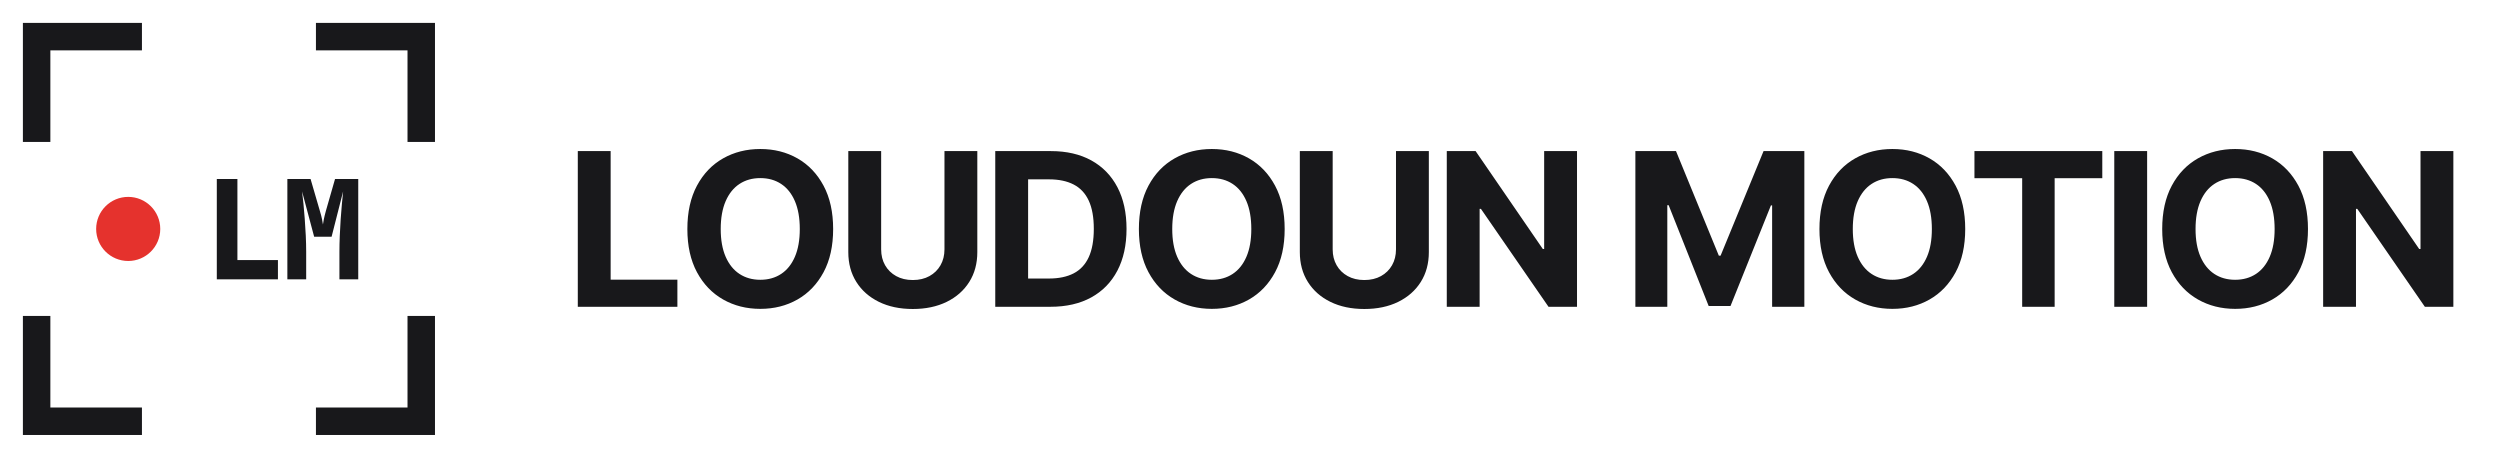
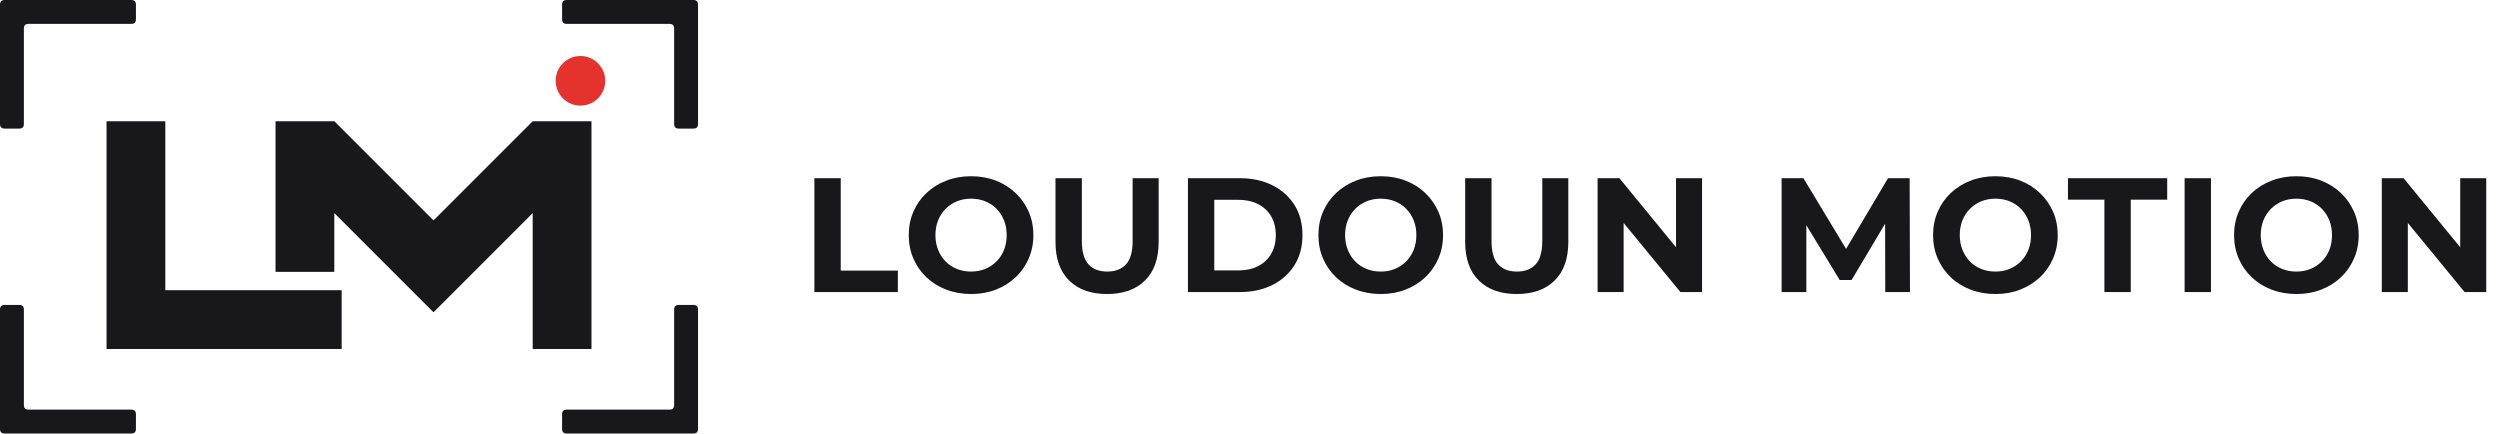
- <svg xmlns="http://www.w3.org/2000/svg" viewBox="0 0 546.0 100" width="1092" height="200" role="img" aria-label="Loudoun Motion">
-   <g>
-     <g fill="none" stroke="#18181B" stroke-width="6" stroke-linecap="square">
-       <path d="M8 28V8H28" />
-       <path d="M72 8H92V28" />
-       <path d="M92 72V92H72" />
-       <path d="M28 92H8V72" />
-     </g>
-     <circle cx="28" cy="50" r="7" fill="#E5322D" />
-     <path d="M47.35 61.0V39.1H51.85V56.8H60.7V61.0ZM62.76 61.0V39.1H67.83L69.84 46.0Q70.17 47.08 70.335 47.89Q70.5 48.7 70.53 49.03Q70.56 48.7 70.725 47.89Q70.89 47.08 71.19 46.0L73.17 39.1H78.24V61.0H74.13V55.0Q74.13 53.35 74.205 51.535Q74.28 49.72 74.4 47.92Q74.52 46.12 74.67 44.545Q74.82 42.97 74.94 41.8L72.42 51.7H68.61L65.97 41.8Q66.12 42.91 66.27 44.455Q66.42 46.0 66.555 47.785Q66.69 49.57 66.78 51.43Q66.87 53.29 66.87 55.0V61.0Z" fill="#18181B" />
-   </g>
-   <path d="M126.191 67.0V33.0H133.365V61.076H147.941V67.0ZM166.049 67.456Q161.535 67.456 157.923 65.403Q154.311 63.349 152.216 59.449Q150.121 55.55 150.121 50.023Q150.121 44.46 152.216 40.548Q154.311 36.637 157.923 34.59Q161.535 32.544 166.049 32.544Q170.571 32.544 174.168 34.59Q177.764 36.637 179.861 40.548Q181.958 44.46 181.958 50.023Q181.958 55.563 179.861 59.463Q177.764 63.363 174.168 65.41Q170.571 67.456 166.049 67.456ZM166.049 61.104Q168.664 61.104 170.601 59.828Q172.538 58.553 173.606 56.079Q174.674 53.605 174.674 50.023Q174.674 46.417 173.606 43.932Q172.538 41.447 170.601 40.172Q168.664 38.896 166.049 38.896Q163.447 38.896 161.505 40.172Q159.563 41.447 158.484 43.932Q157.405 46.417 157.405 50.023Q157.405 53.605 158.484 56.079Q159.563 58.553 161.505 59.828Q163.447 61.104 166.049 61.104ZM206.272 33.0H213.446V55.061Q213.446 58.785 211.684 61.581Q209.923 64.376 206.751 65.93Q203.579 67.484 199.353 67.484Q195.127 67.484 191.958 65.93Q188.788 64.376 187.029 61.581Q185.269 58.785 185.269 55.061V33.0H192.444V54.468Q192.444 56.421 193.306 57.93Q194.169 59.438 195.723 60.298Q197.277 61.158 199.353 61.158Q201.443 61.158 202.995 60.298Q204.547 59.438 205.409 57.93Q206.272 56.421 206.272 54.468ZM229.422 67.0H220.568V60.83H229.093Q232.302 60.83 234.485 59.703Q236.669 58.575 237.778 56.173Q238.887 53.77 238.887 49.986Q238.887 46.208 237.781 43.818Q236.674 41.429 234.492 40.3Q232.311 39.17 229.112 39.17H220.413V33.0H229.522Q234.652 33.0 238.349 35.038Q242.045 37.075 244.04 40.882Q246.034 44.688 246.034 49.986Q246.034 55.289 244.037 59.105Q242.041 62.92 238.321 64.96Q234.602 67.0 229.422 67.0ZM224.539 33.0V67.0H217.364V33.0ZM264.661 67.456Q260.148 67.456 256.536 65.403Q252.923 63.349 250.829 59.449Q248.734 55.55 248.734 50.023Q248.734 44.46 250.829 40.548Q252.923 36.637 256.536 34.59Q260.148 32.544 264.661 32.544Q269.184 32.544 272.78 34.59Q276.377 36.637 278.474 40.548Q280.571 44.46 280.571 50.023Q280.571 55.563 278.474 59.463Q276.377 63.363 272.78 65.41Q269.184 67.456 264.661 67.456ZM264.661 61.104Q267.276 61.104 269.214 59.828Q271.151 58.553 272.219 56.079Q273.287 53.605 273.287 50.023Q273.287 46.417 272.219 43.932Q271.151 41.447 269.214 40.172Q267.276 38.896 264.661 38.896Q262.06 38.896 260.118 40.172Q258.176 41.447 257.097 43.932Q256.018 46.417 256.018 50.023Q256.018 53.605 257.097 56.079Q258.176 58.553 260.118 59.828Q262.06 61.104 264.661 61.104ZM304.885 33.0H312.059V55.061Q312.059 58.785 310.297 61.581Q308.536 64.376 305.364 65.93Q302.192 67.484 297.966 67.484Q293.74 67.484 290.57 65.93Q287.401 64.376 285.642 61.581Q283.882 58.785 283.882 55.061V33.0H291.056V54.468Q291.056 56.421 291.919 57.93Q292.781 59.438 294.335 60.298Q295.889 61.158 297.966 61.158Q300.056 61.158 301.608 60.298Q303.16 59.438 304.022 57.93Q304.885 56.421 304.885 54.468ZM344.419 33.0V67.0H338.194L323.434 45.614H323.151V67.0H315.977V33.0H322.275L336.952 54.377H337.244V33.0ZM357.166 33.0H366.038L375.394 55.837H375.777L385.16 33.0H394.069V67.0H387.031V44.866H386.767L377.94 66.836H373.176L364.431 44.811H364.139V67.0H357.166ZM413.294 67.456Q408.78 67.456 405.168 65.403Q401.556 63.349 399.461 59.449Q397.366 55.55 397.366 50.023Q397.366 44.46 399.461 40.548Q401.556 36.637 405.168 34.59Q408.78 32.544 413.294 32.544Q417.817 32.544 421.413 34.59Q425.009 36.637 427.106 40.548Q429.203 44.46 429.203 50.023Q429.203 55.563 427.106 59.463Q425.009 63.363 421.413 65.41Q417.817 67.456 413.294 67.456ZM413.294 61.104Q415.909 61.104 417.846 59.828Q419.784 58.553 420.852 56.079Q421.919 53.605 421.919 50.023Q421.919 46.417 420.852 43.932Q419.784 41.447 417.846 40.172Q415.909 38.896 413.294 38.896Q410.693 38.896 408.751 40.172Q406.809 41.447 405.729 43.932Q404.65 46.417 404.65 50.023Q404.65 53.605 405.729 56.079Q406.809 58.553 408.751 59.828Q410.693 61.104 413.294 61.104ZM431.219 38.924V33.0H459.14V38.924H448.734V67.0H441.642V38.924ZM468.932 33.0V67.0H461.757V33.0ZM488.152 67.456Q483.639 67.456 480.027 65.403Q476.414 63.349 474.32 59.449Q472.225 55.55 472.225 50.023Q472.225 44.46 474.32 40.548Q476.414 36.637 480.027 34.59Q483.639 32.544 488.152 32.544Q492.675 32.544 496.271 34.59Q499.867 36.637 501.964 40.548Q504.062 44.46 504.062 50.023Q504.062 55.563 501.964 59.463Q499.867 63.363 496.271 65.41Q492.675 67.456 488.152 67.456ZM488.152 61.104Q490.767 61.104 492.705 59.828Q494.642 58.553 495.71 56.079Q496.778 53.605 496.778 50.023Q496.778 46.417 495.71 43.932Q494.642 41.447 492.705 40.172Q490.767 38.896 488.152 38.896Q485.551 38.896 483.609 40.172Q481.667 41.447 480.588 43.932Q479.508 46.417 479.508 50.023Q479.508 53.605 480.588 56.079Q481.667 58.553 483.609 59.828Q485.551 61.104 488.152 61.104ZM535.814 33.0V67.0H529.589L514.83 45.614H514.547V67.0H507.373V33.0H513.671L528.348 54.377H528.64V33.0Z" fill="#18181B" />
+ <svg xmlns="http://www.w3.org/2000/svg" viewBox="0 0 1361 236" role="img" aria-label="Loudoun Motion">
+   <path d="M0.00 2.50Q0.00 0.00 2.50 0.00L71.50 0.00Q74.00 0.00 74.00 2.50L74.00 10.50Q74.00 13.00 71.50 13.00L15.50 13.00Q13.00 13.00 13.00 15.50L13.00 67.50Q13.00 70.00 10.50 70.00L2.50 70.00Q0.00 70.00 0.00 67.50ZM380.00 67.50Q380.00 70.00 377.50 70.00L369.50 70.00Q367.00 70.00 367.00 67.50L367.00 15.50Q367.00 13.00 364.50 13.00L308.50 13.00Q306.00 13.00 306.00 10.50L306.00 2.50Q306.00 0.00 308.50 0.00L377.50 0.00Q380.00 0.00 380.00 2.50ZM0.00 168.50Q0.00 166.00 2.50 166.00L10.50 166.00Q13.00 166.00 13.00 168.50L13.00 220.50Q13.00 223.00 15.50 223.00L71.50 223.00Q74.00 223.00 74.00 225.50L74.00 233.50Q74.00 236.00 71.50 236.00L2.50 236.00Q0.00 236.00 0.00 233.50ZM380.00 233.50Q380.00 236.00 377.50 236.00L308.50 236.00Q306.00 236.00 306.00 233.50L306.00 225.50Q306.00 223.00 308.50 223.00L364.50 223.00Q367.00 223.00 367.00 220.50L367.00 168.50Q367.00 166.00 369.50 166.00L377.50 166.00Q380.00 166.00 380.00 168.50Z" fill="#18181B" />
+   <path d="M58 66H90V158H186V190H58ZM150 148V66H182L236 120L290 66H322V190H290V116L236 170L182 116V148Z" fill="#18181B" />
+   <circle cx="316" cy="44" r="13.5" fill="#E5322D" />
+   <path d="M443.351 159.0V97.0H457.7V147.309H488.789V159.0ZM528.734 160.063Q521.383 160.063 515.139 157.671Q508.894 155.28 504.333 150.94Q499.771 146.6 497.247 140.754Q494.723 134.909 494.723 128.0Q494.723 121.091 497.247 115.246Q499.771 109.4 504.377 105.06Q508.983 100.72 515.183 98.329Q521.383 95.937 528.646 95.937Q535.997 95.937 542.153 98.329Q548.309 100.72 552.87 105.06Q557.431 109.4 560.0 115.201Q562.569 121.003 562.569 128.0Q562.569 134.909 560.0 140.799Q557.431 146.689 552.87 150.984Q548.309 155.28 542.153 157.671Q535.997 160.063 528.734 160.063ZM528.646 147.84Q532.809 147.84 536.307 146.423Q539.806 145.006 542.463 142.349Q545.12 139.691 546.581 136.06Q548.043 132.429 548.043 128.0Q548.043 123.571 546.581 119.94Q545.12 116.309 542.507 113.651Q539.894 110.994 536.351 109.577Q532.809 108.16 528.646 108.16Q524.483 108.16 520.984 109.577Q517.486 110.994 514.829 113.651Q512.171 116.309 510.71 119.94Q509.249 123.571 509.249 128.0Q509.249 132.34 510.71 136.016Q512.171 139.691 514.784 142.349Q517.397 145.006 520.94 146.423Q524.483 147.84 528.646 147.84ZM602.691 160.063Q589.494 160.063 582.054 152.711Q574.614 145.36 574.614 131.72V97.0H588.963V131.189Q588.963 140.046 592.594 143.943Q596.226 147.84 602.78 147.84Q609.334 147.84 612.966 143.943Q616.597 140.046 616.597 131.189V97.0H630.769V131.72Q630.769 145.36 623.329 152.711Q615.889 160.063 602.691 160.063ZM646.711 159.0V97.0H674.877Q684.974 97.0 692.68 100.853Q700.386 104.706 704.726 111.614Q709.066 118.523 709.066 128.0Q709.066 137.389 704.726 144.341Q700.386 151.294 692.68 155.147Q684.974 159.0 674.877 159.0ZM661.06 147.22H674.169Q680.369 147.22 684.93 144.873Q689.491 142.526 692.016 138.186Q694.54 133.846 694.54 128.0Q694.54 122.066 692.016 117.77Q689.491 113.474 684.93 111.127Q680.369 108.78 674.169 108.78H661.06ZM751.757 160.063Q744.406 160.063 738.161 157.671Q731.917 155.28 727.356 150.94Q722.794 146.6 720.27 140.754Q717.746 134.909 717.746 128.0Q717.746 121.091 720.27 115.246Q722.794 109.4 727.4 105.06Q732.006 100.72 738.206 98.329Q744.406 95.937 751.669 95.937Q759.02 95.937 765.176 98.329Q771.331 100.72 775.893 105.06Q780.454 109.4 783.023 115.201Q785.591 121.003 785.591 128.0Q785.591 134.909 783.023 140.799Q780.454 146.689 775.893 150.984Q771.331 155.28 765.176 157.671Q759.02 160.063 751.757 160.063ZM751.669 147.84Q755.831 147.84 759.33 146.423Q762.829 145.006 765.486 142.349Q768.143 139.691 769.604 136.06Q771.066 132.429 771.066 128.0Q771.066 123.571 769.604 119.94Q768.143 116.309 765.53 113.651Q762.917 110.994 759.374 109.577Q755.831 108.16 751.669 108.16Q747.506 108.16 744.007 109.577Q740.509 110.994 737.851 113.651Q735.194 116.309 733.733 119.94Q732.271 123.571 732.271 128.0Q732.271 132.34 733.733 136.016Q735.194 139.691 737.807 142.349Q740.42 145.006 743.963 146.423Q747.506 147.84 751.669 147.84ZM825.714 160.063Q812.517 160.063 805.077 152.711Q797.637 145.36 797.637 131.72V97.0H811.986V131.189Q811.986 140.046 815.617 143.943Q819.249 147.84 825.803 147.84Q832.357 147.84 835.989 143.943Q839.62 140.046 839.62 131.189V97.0H853.791V131.72Q853.791 145.36 846.351 152.711Q838.911 160.063 825.714 160.063ZM869.734 159.0V97.0H881.603L918.183 141.64H912.426V97.0H926.597V159.0H914.817L878.149 114.36H883.906V159.0ZM969.909 159.0V97.0H981.777L1008.171 140.754H1001.883L1027.834 97.0H1039.614L1039.791 159.0H1026.329L1026.24 117.637H1028.72L1007.994 152.446H1001.529L980.36 117.637H983.371V159.0ZM1086.38 160.063Q1079.029 160.063 1072.784 157.671Q1066.54 155.28 1061.979 150.94Q1057.417 146.6 1054.893 140.754Q1052.369 134.909 1052.369 128.0Q1052.369 121.091 1054.893 115.246Q1057.417 109.4 1062.023 105.06Q1066.629 100.72 1072.829 98.329Q1079.029 95.937 1086.291 95.937Q1093.643 95.937 1099.799 98.329Q1105.954 100.72 1110.516 105.06Q1115.077 109.4 1117.646 115.201Q1120.214 121.003 1120.214 128.0Q1120.214 134.909 1117.646 140.799Q1115.077 146.689 1110.516 150.984Q1105.954 155.28 1099.799 157.671Q1093.643 160.063 1086.38 160.063ZM1086.291 147.84Q1090.454 147.84 1093.953 146.423Q1097.451 145.006 1100.109 142.349Q1102.766 139.691 1104.227 136.06Q1105.689 132.429 1105.689 128.0Q1105.689 123.571 1104.227 119.94Q1102.766 116.309 1100.153 113.651Q1097.54 110.994 1093.997 109.577Q1090.454 108.16 1086.291 108.16Q1082.129 108.16 1078.63 109.577Q1075.131 110.994 1072.474 113.651Q1069.817 116.309 1068.356 119.94Q1066.894 123.571 1066.894 128.0Q1066.894 132.34 1068.356 136.016Q1069.817 139.691 1072.43 142.349Q1075.043 145.006 1078.586 146.423Q1082.129 147.84 1086.291 147.84ZM1145.634 159.0V108.691H1125.794V97.0H1179.823V108.691H1159.983V159.0ZM1189.3 159.0V97.0H1203.649V159.0ZM1250.237 160.063Q1242.886 160.063 1236.641 157.671Q1230.397 155.28 1225.836 150.94Q1221.274 146.6 1218.75 140.754Q1216.226 134.909 1216.226 128.0Q1216.226 121.091 1218.75 115.246Q1221.274 109.4 1225.88 105.06Q1230.486 100.72 1236.686 98.329Q1242.886 95.937 1250.149 95.937Q1257.5 95.937 1263.656 98.329Q1269.811 100.72 1274.373 105.06Q1278.934 109.4 1281.503 115.201Q1284.071 121.003 1284.071 128.0Q1284.071 134.909 1281.503 140.799Q1278.934 146.689 1274.373 150.984Q1269.811 155.28 1263.656 157.671Q1257.5 160.063 1250.237 160.063ZM1250.149 147.84Q1254.311 147.84 1257.81 146.423Q1261.309 145.006 1263.966 142.349Q1266.623 139.691 1268.084 136.06Q1269.546 132.429 1269.546 128.0Q1269.546 123.571 1268.084 119.94Q1266.623 116.309 1264.01 113.651Q1261.397 110.994 1257.854 109.577Q1254.311 108.16 1250.149 108.16Q1245.986 108.16 1242.487 109.577Q1238.989 110.994 1236.331 113.651Q1233.674 116.309 1232.213 119.94Q1230.751 123.571 1230.751 128.0Q1230.751 132.34 1232.213 136.016Q1233.674 139.691 1236.287 142.349Q1238.9 145.006 1242.443 146.423Q1245.986 147.84 1250.149 147.84ZM1296.649 159.0V97.0H1308.517L1345.097 141.64H1339.34V97.0H1353.511V159.0H1341.731L1305.063 114.36H1310.82V159.0Z" fill="#18181B" />
</svg>
